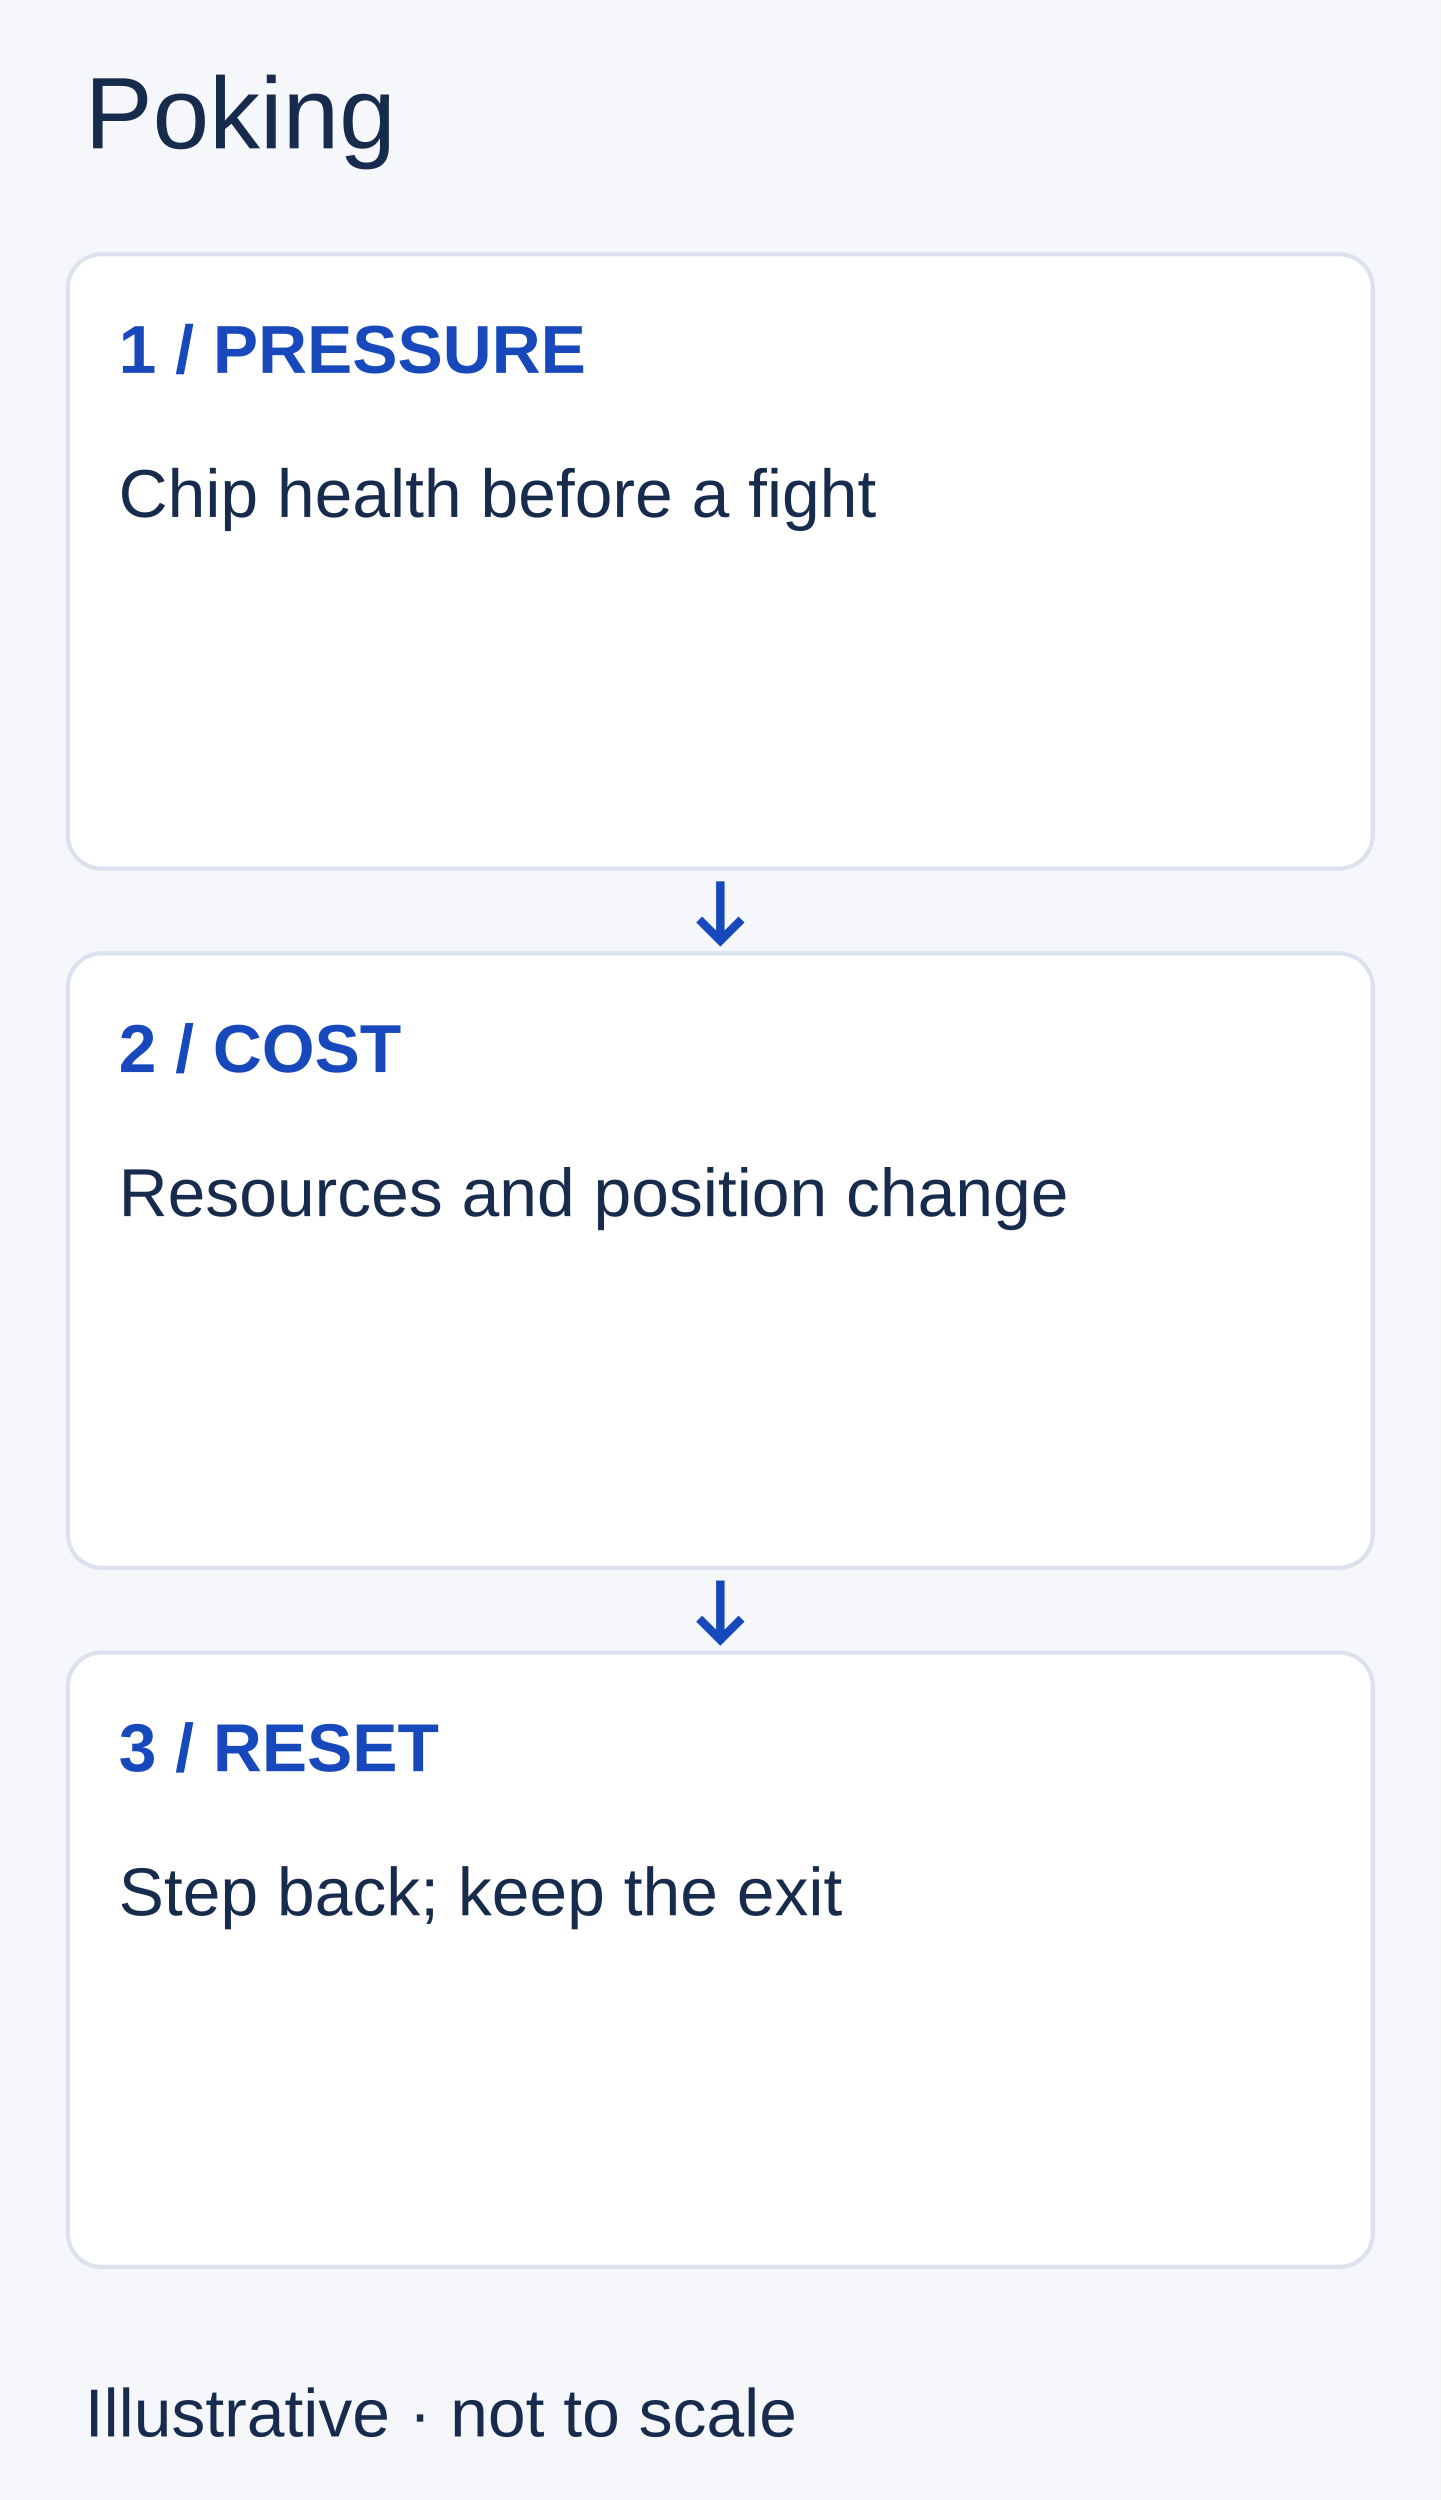
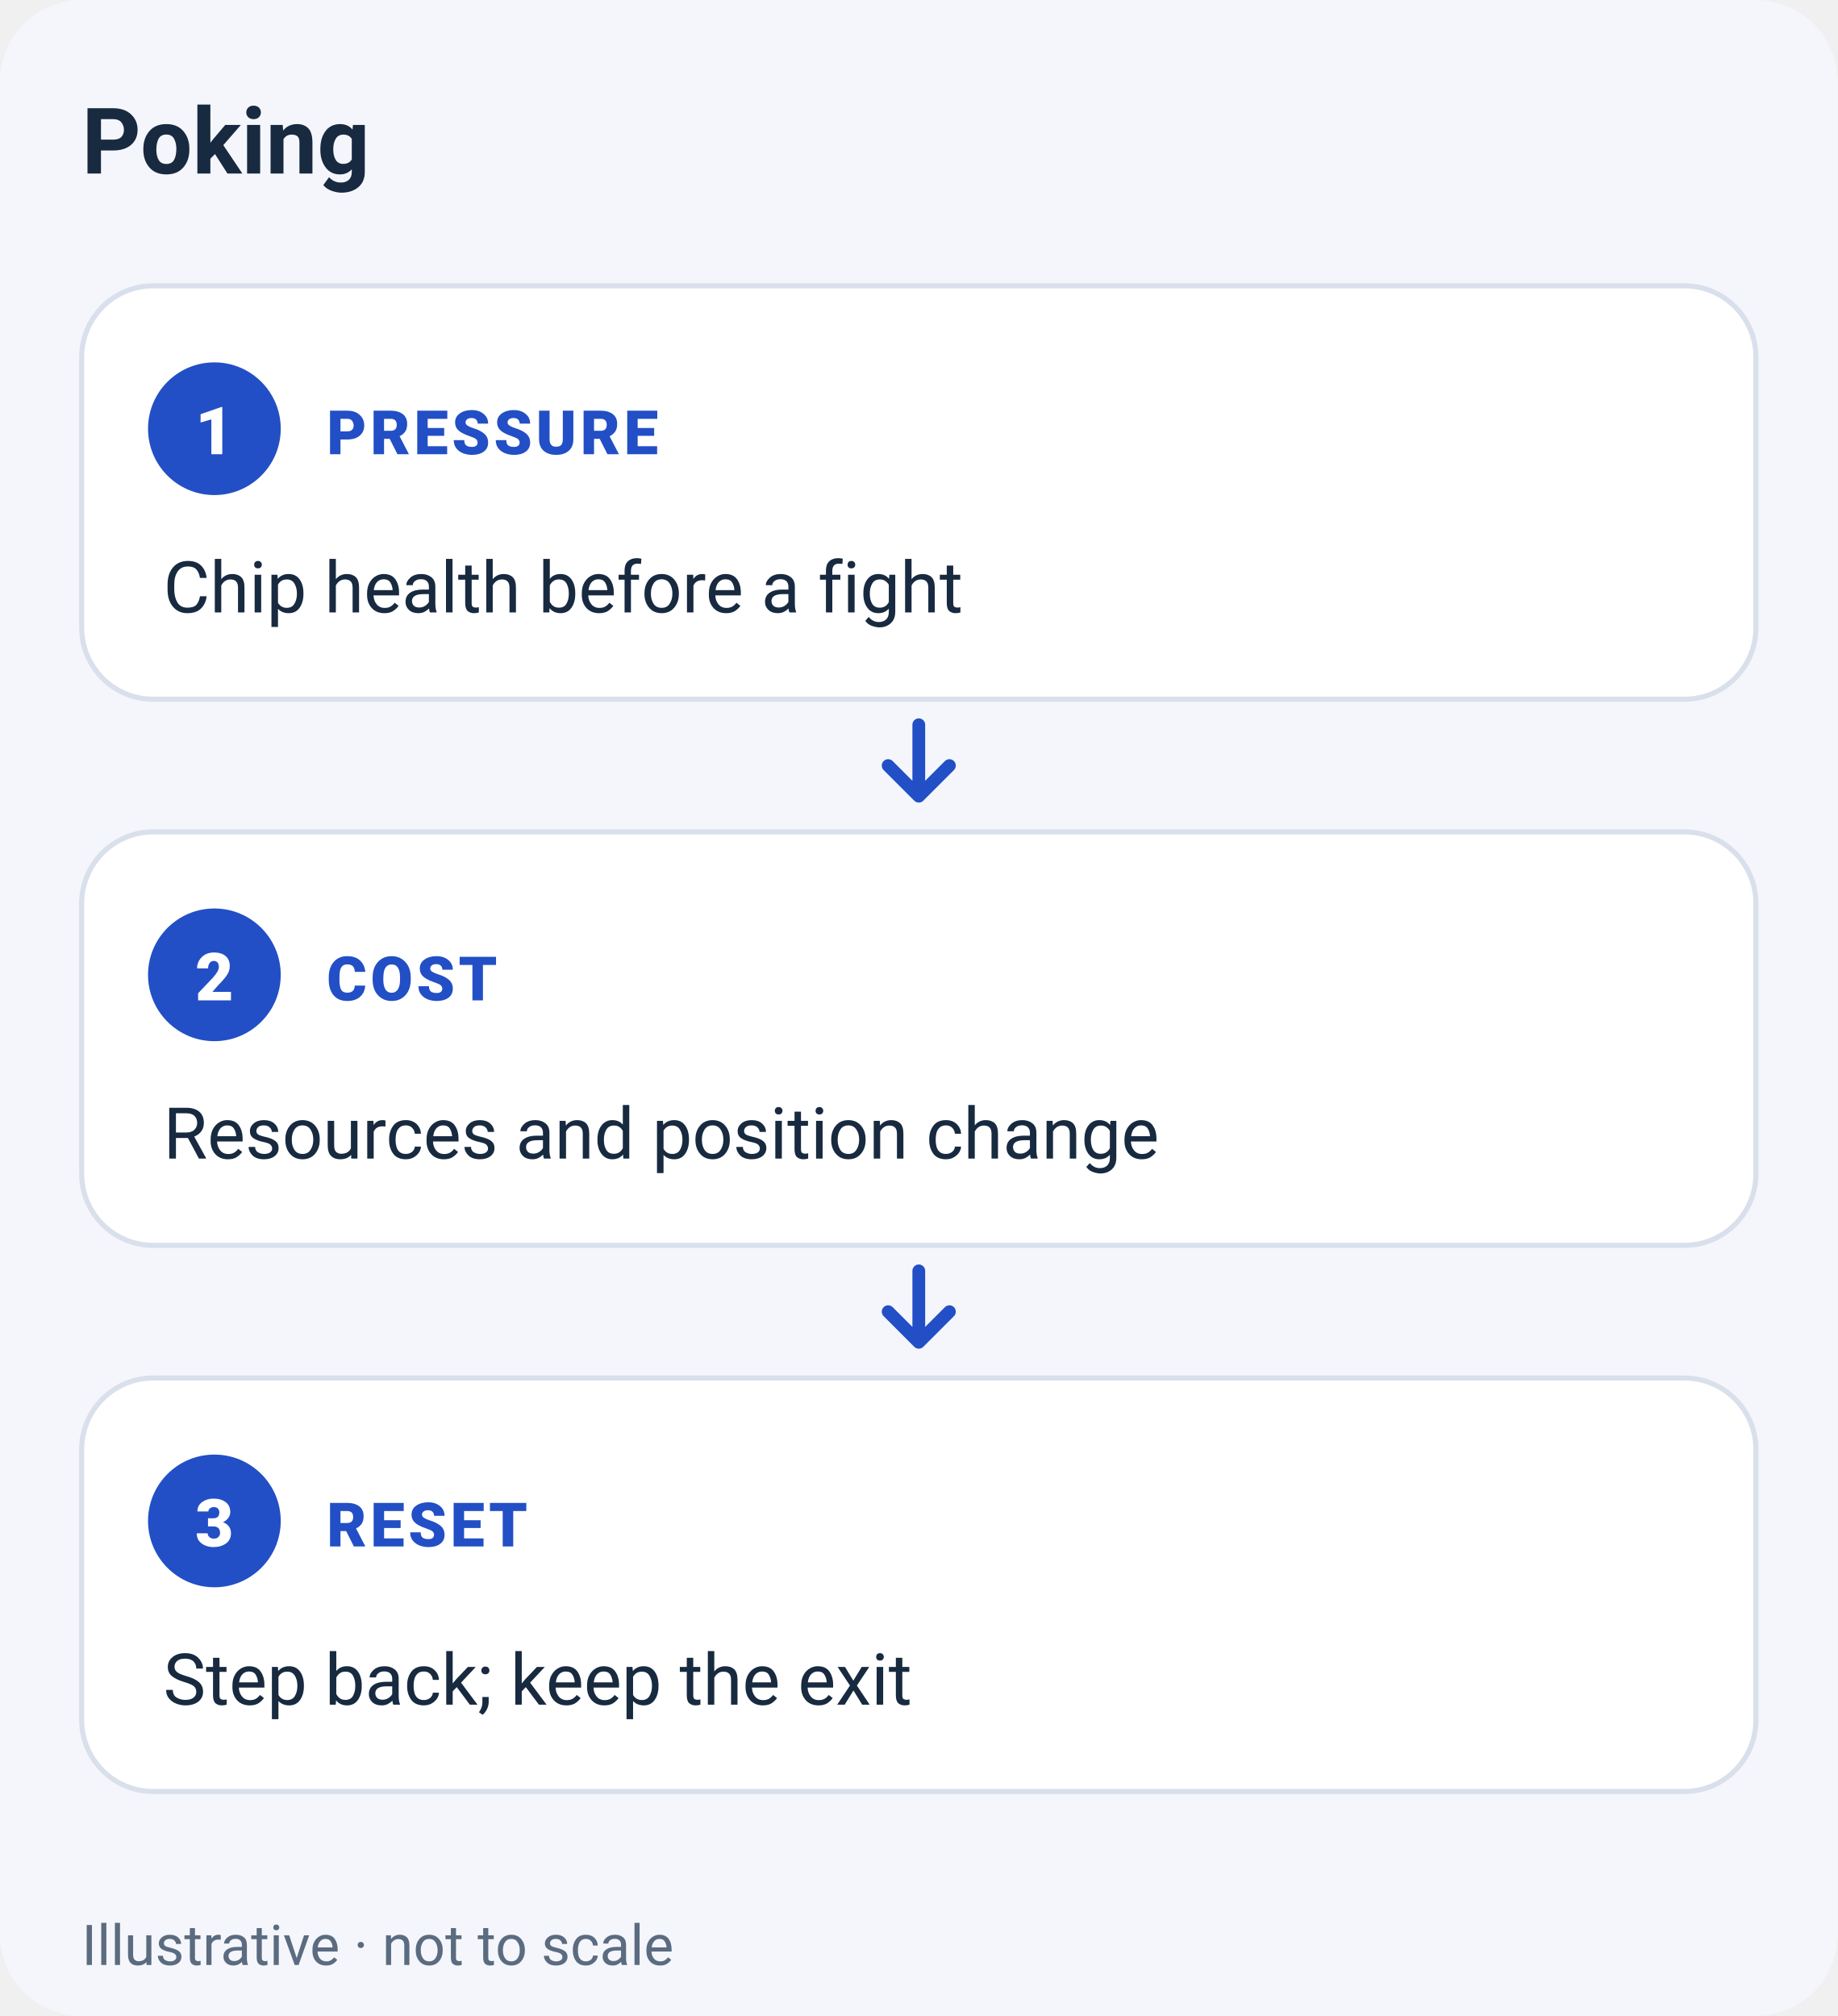
- <svg xmlns="http://www.w3.org/2000/svg" width="340" height="590" viewBox="0 0 340 590" role="img" aria-labelledby="title desc">
-   <rect width="100%" height="100%" fill="#f5f7fb" />
-   <style>text{font-family:Arial,sans-serif;fill:#172b4d;font-size:16px}.label{fill:#1749bd;font-weight:bold}</style>
-   <text x="20" y="35" style="font-size:24px">Poking</text>
-   <rect x="16" y="60" width="308" height="145" rx="8" fill="white" stroke="#dce2ed" />
-   <text x="28" y="88" class="label">1 / PRESSURE</text>
-   <text x="28" y="122">Chip health before a fight</text>
-   <path d="M170 208v14m-5 -5l5 5 5 -5" stroke="#1749bd" stroke-width="2" fill="none" />
-   <rect x="16" y="225" width="308" height="145" rx="8" fill="white" stroke="#dce2ed" />
-   <text x="28" y="253" class="label">2 / COST</text>
-   <text x="28" y="287">Resources and position change</text>
-   <path d="M170 373v14m-5 -5l5 5 5 -5" stroke="#1749bd" stroke-width="2" fill="none" />
-   <rect x="16" y="390" width="308" height="145" rx="8" fill="white" stroke="#dce2ed" />
-   <text x="28" y="418" class="label">3 / RESET</text>
-   <text x="28" y="452">Step back; keep the exit</text>
-   <text x="20" y="575">Illustrative · not to scale</text>
-   <style>@media(prefers-color-scheme:dark){text{fill:#ededed}.label{fill:#9abaff}[fill="#f5f7fb"]{fill:#191919}[stroke="#f5f7fb"]{stroke:#191919}[fill="#ffffff"]{fill:#222222}[stroke="#ffffff"]{stroke:#222222}[fill="#fff"]{fill:#222222}[stroke="#fff"]{stroke:#222222}[fill="white"]{fill:#222222}[stroke="white"]{stroke:#222222}[fill="#dee5f3"]{fill:#2c2c2c}[stroke="#dee5f3"]{stroke:#2c2c2c}[fill="#172b4d"]{fill:#ededed}[stroke="#172b4d"]{stroke:#ededed}[fill="#405574"]{fill:#b5b5b5}[stroke="#405574"]{stroke:#b5b5b5}[fill="#1749bd"]{fill:#9abaff}[stroke="#1749bd"]{stroke:#9abaff}[fill="#dce2ed"]{fill:#424242}[stroke="#dce2ed"]{stroke:#424242}[fill="#78869c"]{fill:#777777}[stroke="#78869c"]{stroke:#777777}}</style>
+ <svg xmlns="http://www.w3.org/2000/svg" width="360" height="395" viewBox="0 0 360 395" role="img" aria-labelledby="title desc">
+   <style>.bg{fill:#f4f6fb}.card{fill:#fff;stroke:#d9e0ec}.num{fill:#224fc5}.numt{fill:#fff;font-weight:800}.lab{fill:#224fc5;font-weight:800;letter-spacing:.06em}.t{fill:#182a40}.lead{fill:#182a40;font-weight:650}.muted{fill:#5b6b80}.arrow{stroke:#224fc5;fill:none}text{font-family:system-ui,-apple-system,"Segoe UI",Roboto,sans-serif}@media(prefers-color-scheme:dark){.bg{fill:#171717}.card{fill:#202020;stroke:#3a3a3a}.num{fill:#9abaff}.numt{fill:#111}.lab{fill:#9abaff}.t,.lead{fill:#ededed}.muted{fill:#a8a8a8}.arrow{stroke:#9abaff}}</style>
+   <rect class="bg" width="360" height="395" rx="16" />
+   <text x="16" y="34" class="lead" style="font-size:18px">Poking</text>
+   <rect class="card" x="16" y="56" width="328" height="81" rx="14" />
+   <circle class="num" cx="42" cy="84" r="13" />
+   <text class="numt" x="42" y="89" text-anchor="middle" style="font-size:13px">1</text>
+   <text class="lab" x="64" y="89" style="font-size:12px">PRESSURE</text>
+   <text class="t" x="32" y="120" style="font-size:14px">Chip health before a fight</text>
+   <path class="arrow" d="M180.0 142 v14 m-6 -6 l6 6 l6 -6" stroke-width="2.5" stroke-linecap="round" stroke-linejoin="round" />
+   <rect class="card" x="16" y="163" width="328" height="81" rx="14" />
+   <circle class="num" cx="42" cy="191" r="13" />
+   <text class="numt" x="42" y="196" text-anchor="middle" style="font-size:13px">2</text>
+   <text class="lab" x="64" y="196" style="font-size:12px">COST</text>
+   <text class="t" x="32" y="227" style="font-size:14px">Resources and position change</text>
+   <path class="arrow" d="M180.0 249 v14 m-6 -6 l6 6 l6 -6" stroke-width="2.5" stroke-linecap="round" stroke-linejoin="round" />
+   <rect class="card" x="16" y="270" width="328" height="81" rx="14" />
+   <circle class="num" cx="42" cy="298" r="13" />
+   <text class="numt" x="42" y="303" text-anchor="middle" style="font-size:13px">3</text>
+   <text class="lab" x="64" y="303" style="font-size:12px">RESET</text>
+   <text class="t" x="32" y="334" style="font-size:14px">Step back; keep the exit</text>
+   <text class="muted" x="16" y="385" style="font-size:11px">Illustrative · not to scale</text>
</svg>
